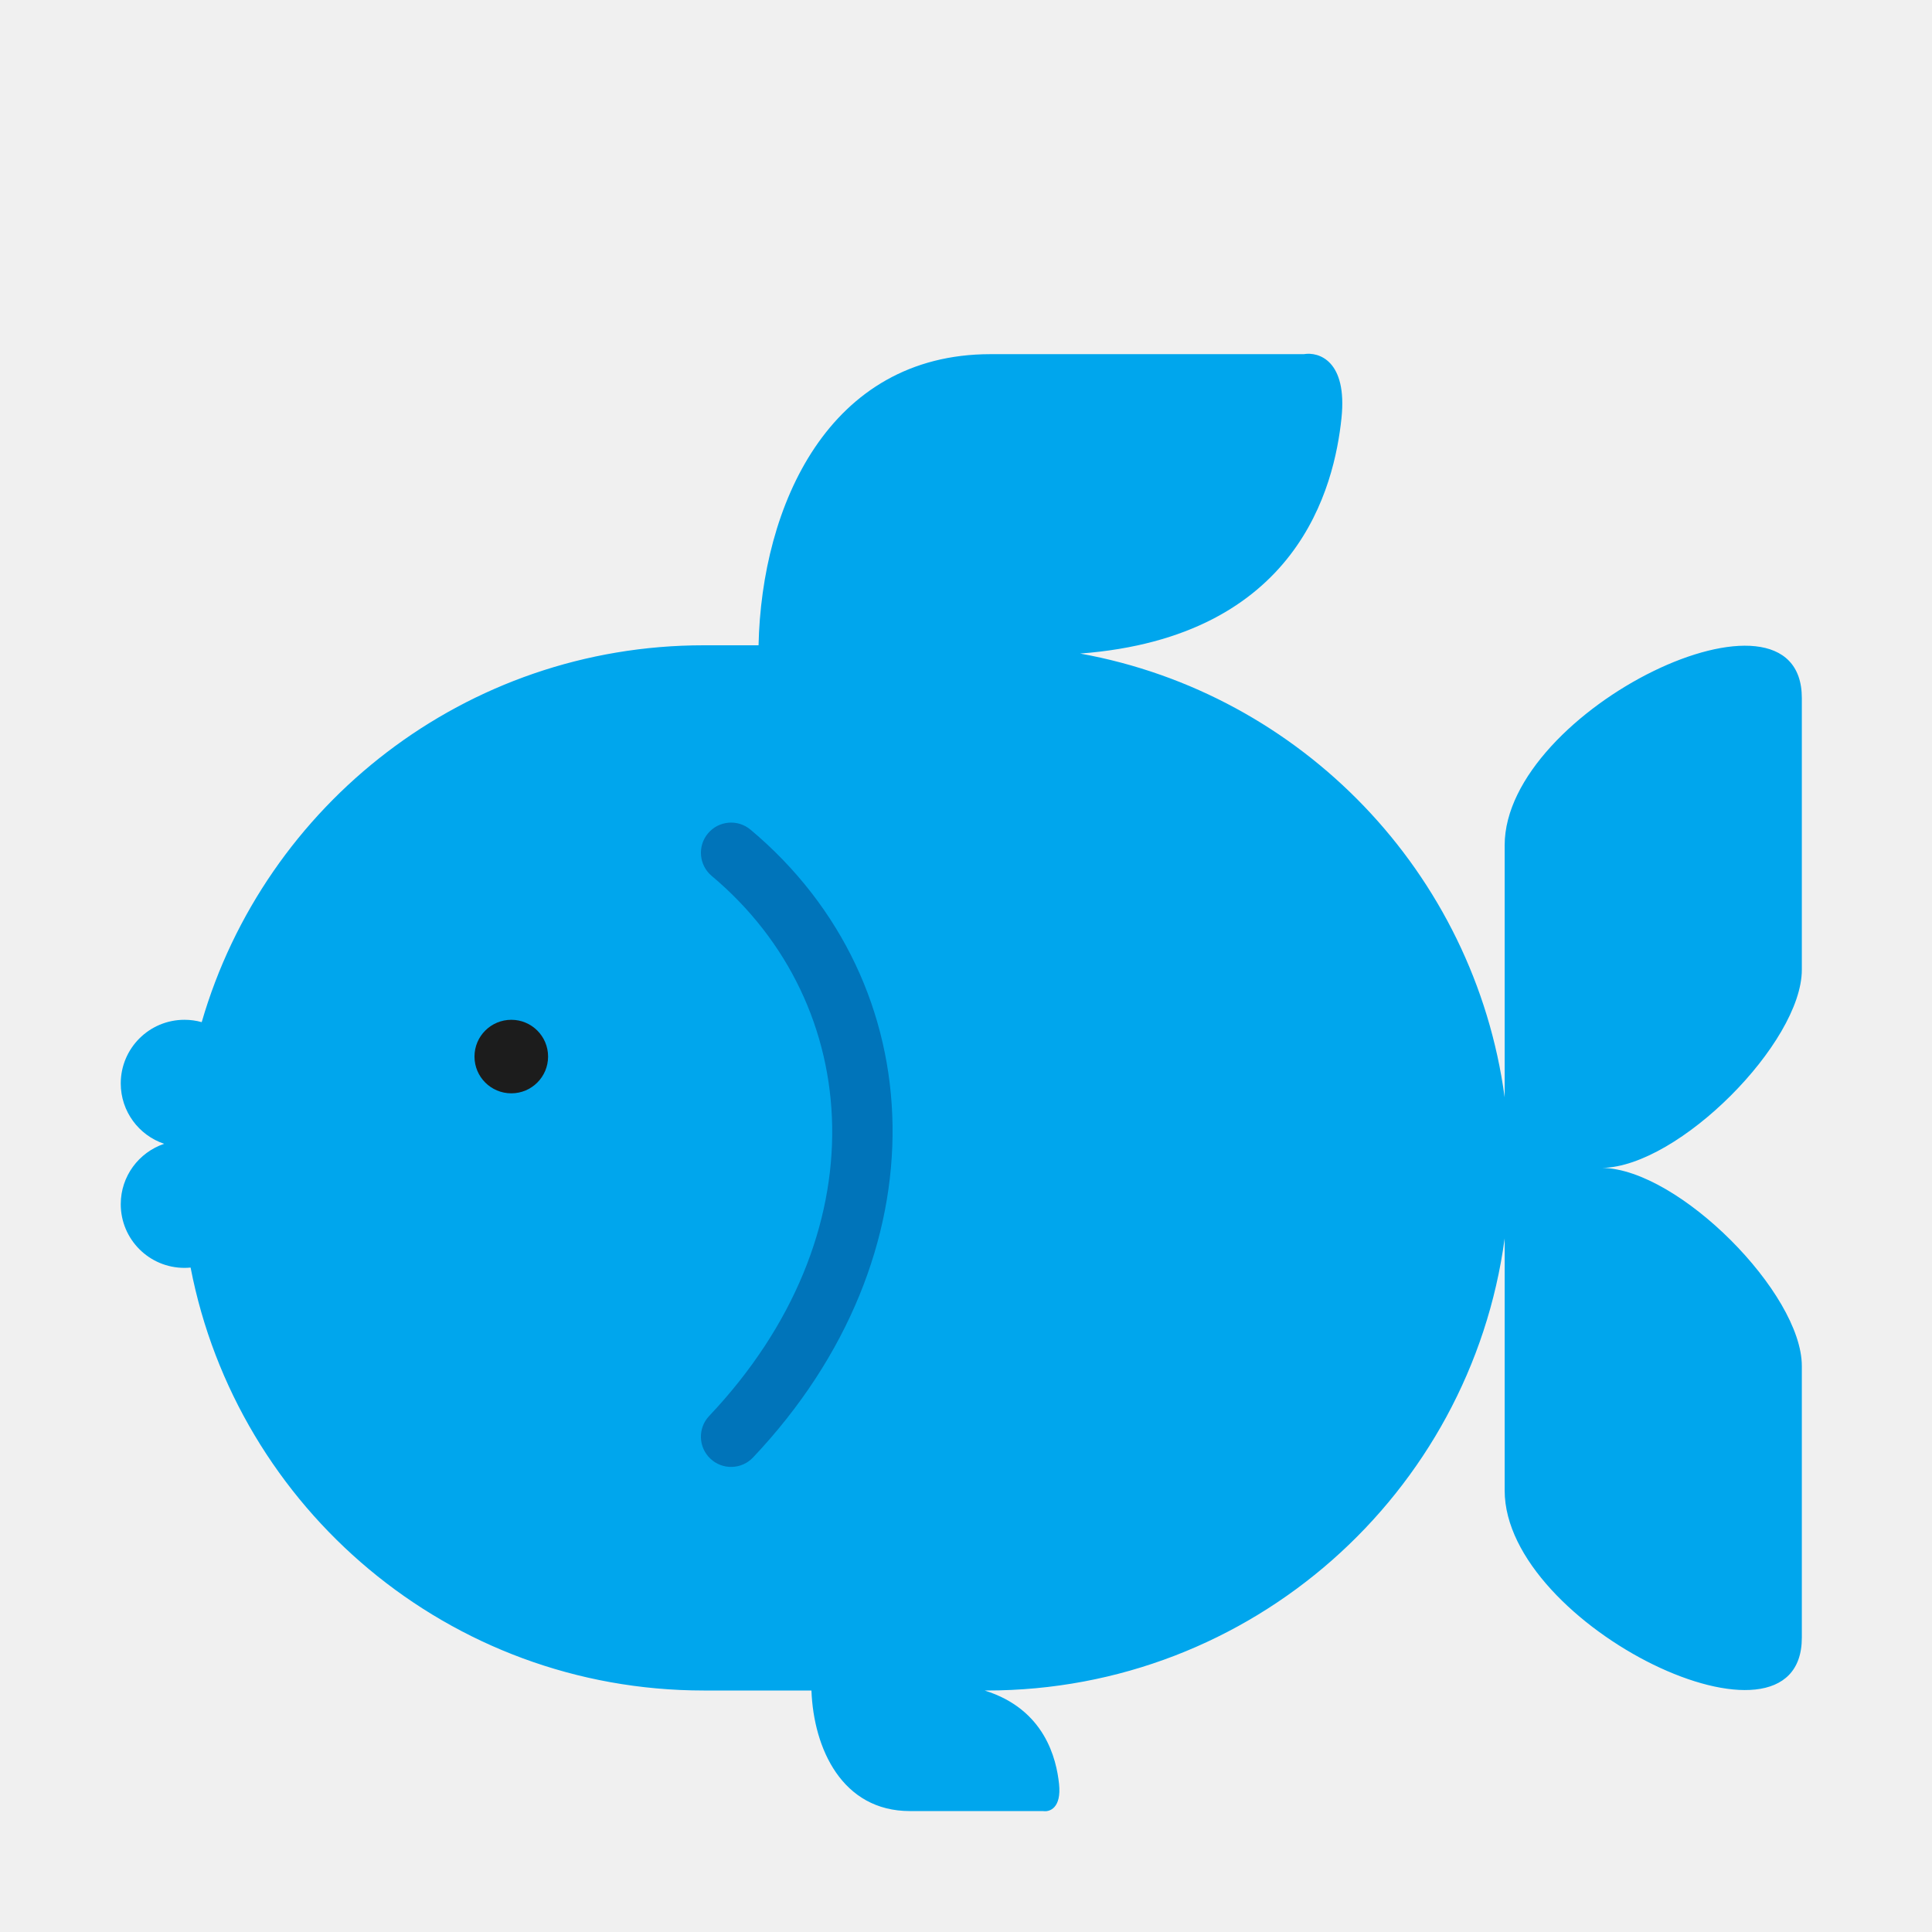
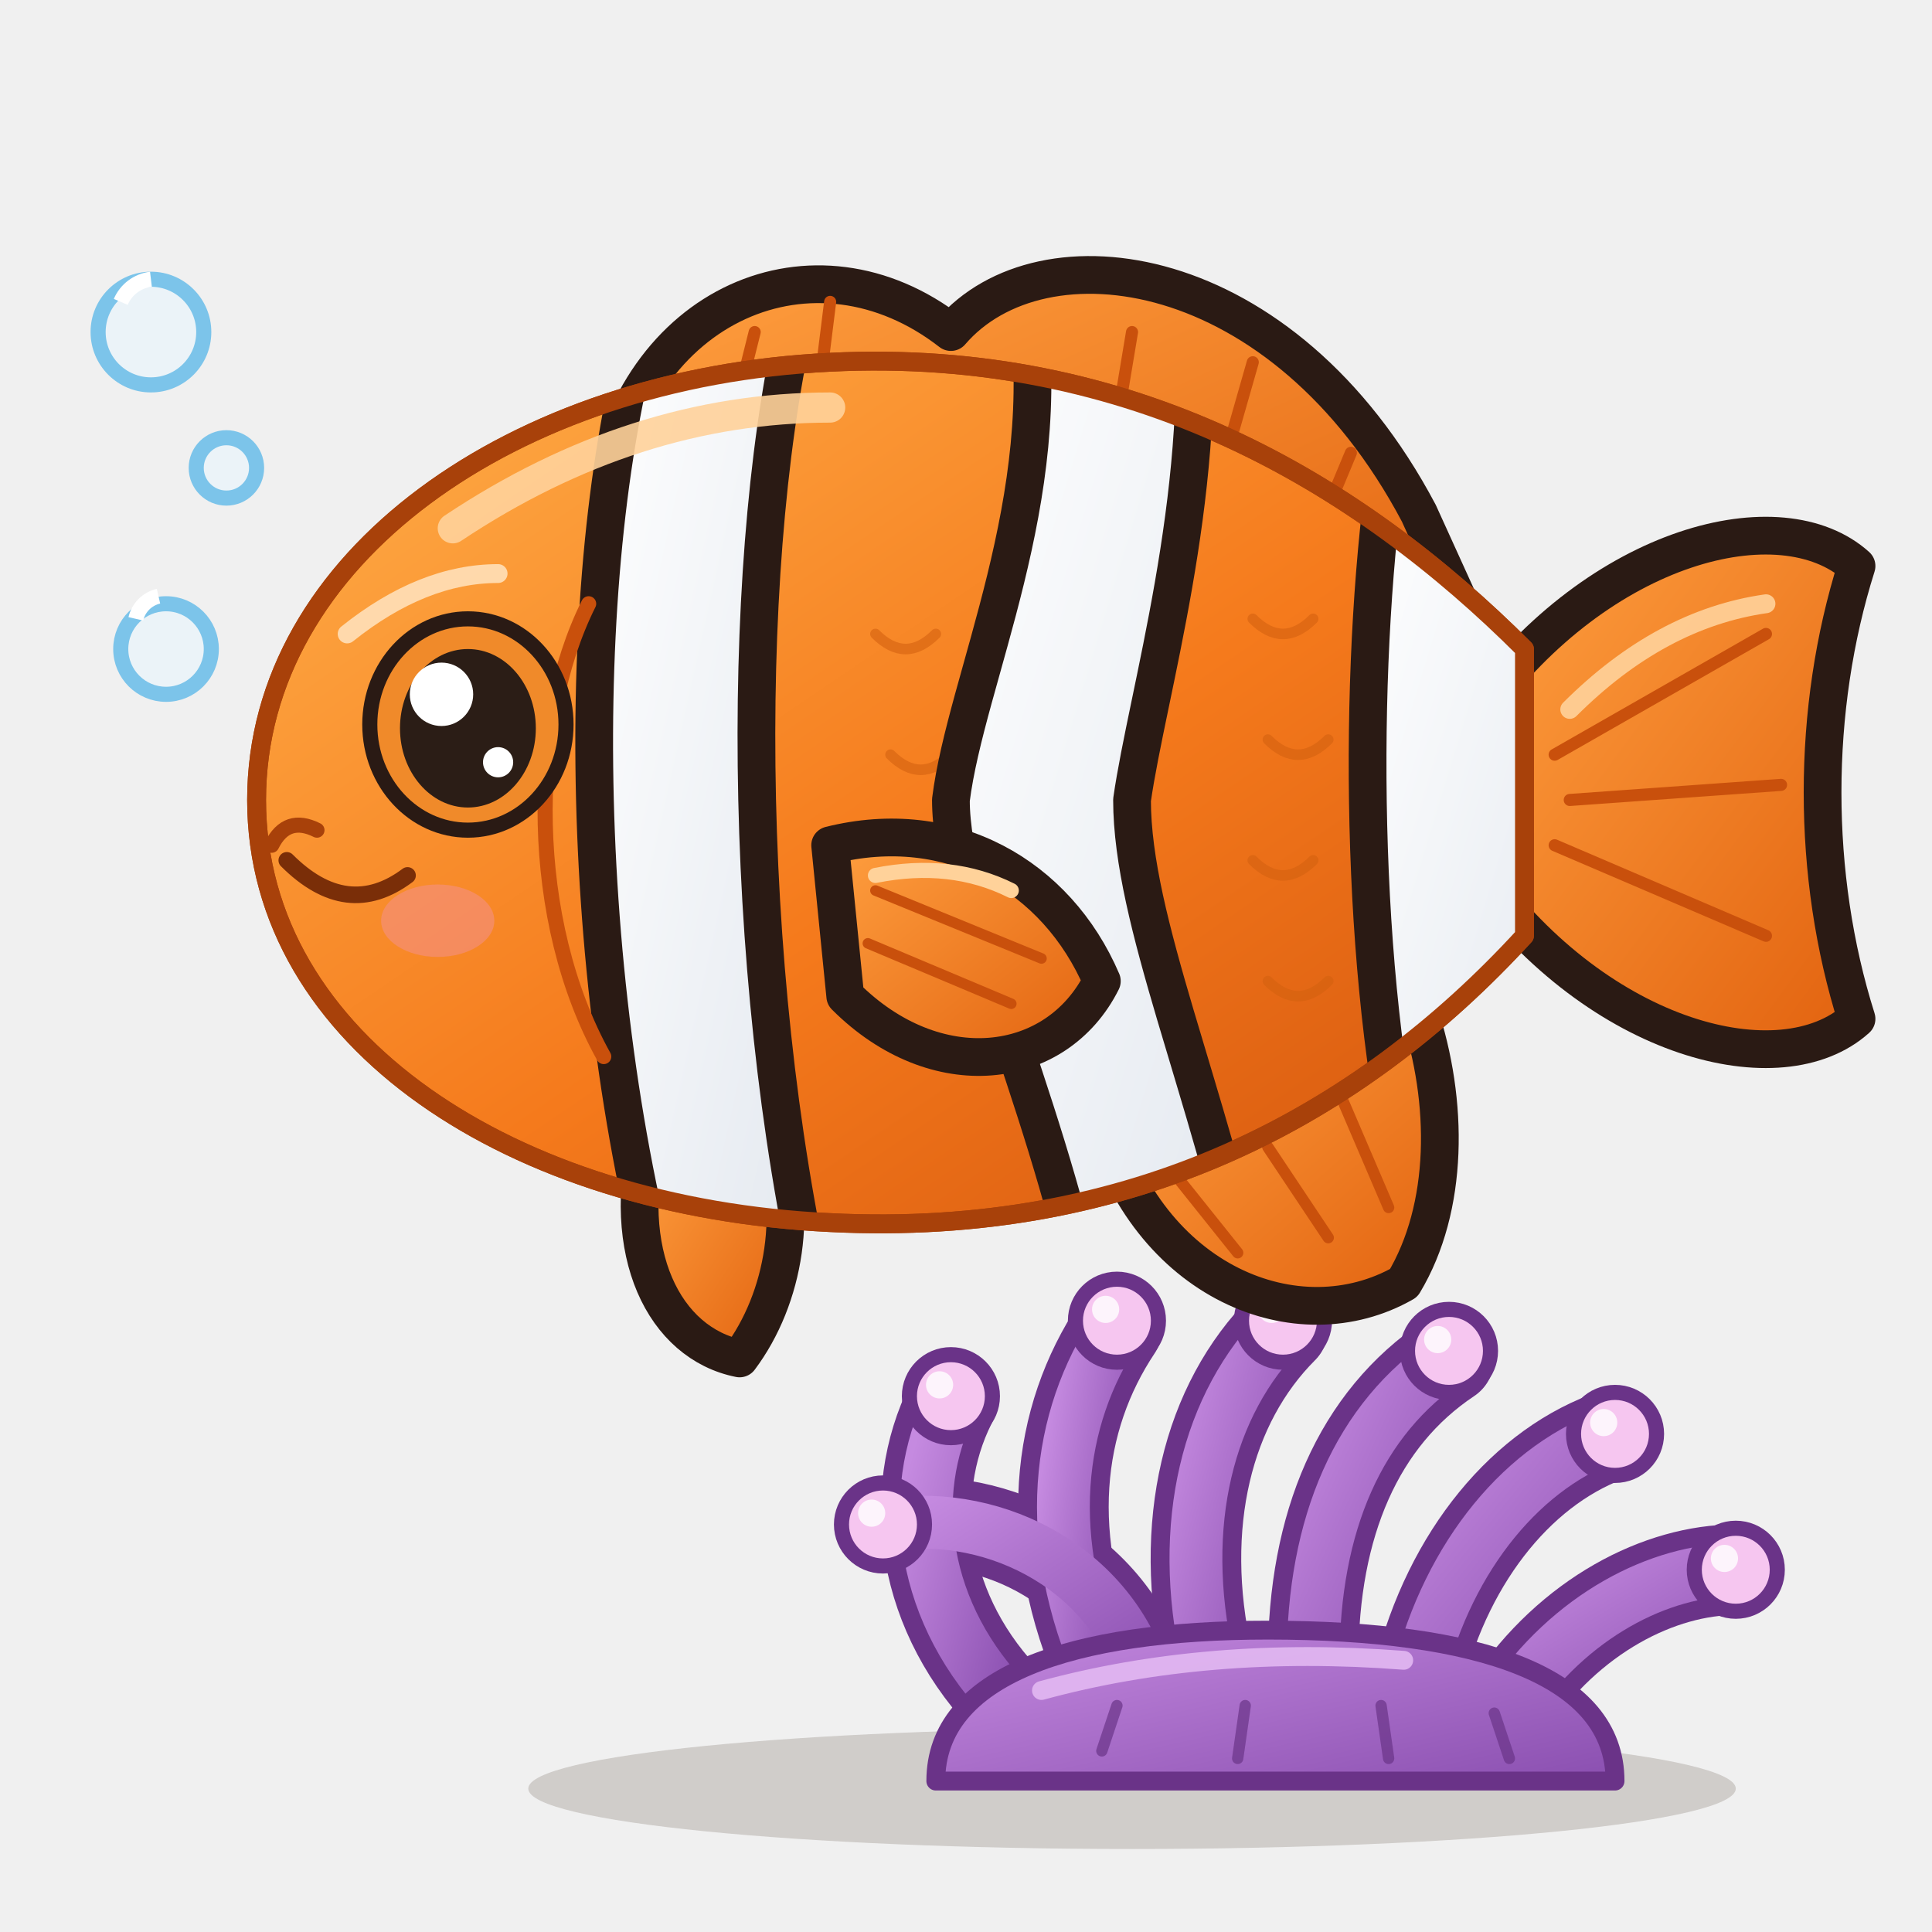
- <svg xmlns="http://www.w3.org/2000/svg" width="32" height="32" viewBox="0 0 32 32" fill="none">
-   <path d="M16.406 5.866C13.72 5.866 12.614 8.383 12.564 10.688H11.656C7.713 10.688 4.386 13.324 3.341 16.93C3.25 16.904 3.154 16.891 3.055 16.891C2.472 16.891 2 17.363 2 17.945C2 18.41 2.301 18.805 2.719 18.945C2.301 19.086 2 19.48 2 19.945C2 20.528 2.472 21 3.055 21C3.089 21 3.124 20.998 3.157 20.995C3.928 24.986 7.44 28 11.656 28H13.44C13.476 28.965 13.949 29.997 15.071 29.997H17.276C17.382 30.015 17.584 29.951 17.541 29.546C17.498 29.14 17.31 28.311 16.308 28H16.344C20.728 28 24.352 24.74 24.922 20.512V24.688C24.922 26.938 29.844 29.313 29.844 27.125V22.625C29.844 21.42 27.805 19.365 26.54 19.344C27.805 19.323 29.844 17.268 29.844 16.062V11.562C29.844 9.375 24.922 11.75 24.922 14V18.176C24.42 14.457 21.557 11.487 17.891 10.825C21.509 10.55 22.101 8.05 22.219 6.927C22.319 5.975 21.844 5.823 21.594 5.866H16.406Z" fill="#00A6ED" />
-   <path d="M11.726 13.804C11.903 13.592 12.219 13.564 12.431 13.742C15.48 16.297 15.641 20.791 12.473 24.14C12.283 24.341 11.966 24.35 11.766 24.16C11.565 23.97 11.556 23.654 11.746 23.453C14.578 20.459 14.333 16.641 11.788 14.508C11.577 14.331 11.549 14.015 11.726 13.804Z" fill="#0074BA" />
-   <path d="M9.078 17.5C9.078 17.837 8.805 18.109 8.469 18.109C8.132 18.109 7.859 17.837 7.859 17.5C7.859 17.163 8.132 16.891 8.469 16.891C8.805 16.891 9.078 17.163 9.078 17.5Z" fill="#1C1C1C" />
+ <svg xmlns="http://www.w3.org/2000/svg" viewBox="0 0 256 256">
+   <defs>
+     <linearGradient id="peixe-corpo" x1="0" y1="0" x2="1" y2="1">
+       <stop offset="0" stop-color="#ffb04a" />
+       <stop offset="0.55" stop-color="#f57a1c" />
+       <stop offset="1" stop-color="#d4560e" />
+     </linearGradient>
+     <linearGradient id="peixe-nadadeira" x1="0" y1="0" x2="1" y2="1">
+       <stop offset="0" stop-color="#ffa040" />
+       <stop offset="1" stop-color="#e2620f" />
+     </linearGradient>
+     <linearGradient id="peixe-faixa" x1="0" y1="0" x2="1" y2="1">
+       <stop offset="0" stop-color="#ffffff" />
+       <stop offset="1" stop-color="#e3e8ef" />
+     </linearGradient>
+     <linearGradient id="peixe-anemona" x1="0" y1="0" x2="1" y2="1">
+       <stop offset="0" stop-color="#c58ae0" />
+       <stop offset="1" stop-color="#8a4fb0" />
+     </linearGradient>
+     <clipPath id="peixe-clip-corpo">
+       <path d="M34 106 C34 74 68 50 110 48 C150 46 180 64 202 86 L202 124 C180 148 150 164 110 162 C68 160 34 138 34 106 Z" />
+     </clipPath>
+   </defs>
+   <g id="sombra">
+     <ellipse cx="150" cy="237" rx="80" ry="8" fill="#3b2a1a" opacity="0.18" />
+   </g>
+   <g id="anemona" stroke-linejoin="round" stroke-linecap="round" fill="none">
+     <g stroke="#6a3388" stroke-width="12">
+       <path d="M134 226 C122 214 120 198 126 186" />
+       <path d="M146 222 C138 204 140 188 148 176" />
+       <path d="M160 220 C156 202 160 186 170 176" />
+       <path d="M174 220 C174 202 180 188 192 180" />
+       <path d="M188 222 C192 206 202 194 214 190" />
+       <path d="M200 226 C208 214 220 208 230 208" />
+       <path d="M152 224 C148 208 132 200 118 202" />
+     </g>
+     <g stroke="url(#peixe-anemona)" stroke-width="7">
+       <path d="M134 226 C122 214 120 198 126 186" />
+       <path d="M146 222 C138 204 140 188 148 176" />
+       <path d="M160 220 C156 202 160 186 170 176" />
+       <path d="M174 220 C174 202 180 188 192 180" />
+       <path d="M188 222 C192 206 202 194 214 190" />
+       <path d="M200 226 C208 214 220 208 230 208" />
+       <path d="M152 224 C148 208 132 200 118 202" />
+     </g>
+     <g fill="#f6c6f0" stroke="#6a3388" stroke-width="2">
+       <circle cx="126" cy="185" r="5.5" />
+       <circle cx="148" cy="175" r="5.5" />
+       <circle cx="170" cy="175" r="5.5" />
+       <circle cx="192" cy="179" r="5.5" />
+       <circle cx="214" cy="190" r="5.5" />
+       <circle cx="230" cy="208" r="5.5" />
+       <circle cx="117" cy="202" r="5.5" />
+     </g>
+     <g fill="#ffffff" stroke="none" opacity="0.8">
+       <circle cx="124.5" cy="183.5" r="1.8" />
+       <circle cx="146.5" cy="173.5" r="1.8" />
+       <circle cx="168.5" cy="173.5" r="1.8" />
+       <circle cx="190.5" cy="177.5" r="1.8" />
+       <circle cx="212.5" cy="188.5" r="1.8" />
+       <circle cx="228.5" cy="206.5" r="1.8" />
+       <circle cx="115.5" cy="200.5" r="1.8" />
+     </g>
+     <path d="M124 236 C124 222 142 216 168 216 C196 216 214 222 214 236 Z" fill="url(#peixe-anemona)" stroke="#6a3388" stroke-width="2.5" />
+     <path d="M138 224 Q160 218 186 220" stroke="#e2b8f2" stroke-width="2.5" opacity="0.9" />
+     <path d="M146 232 l2 -6 M164 233 l1 -7 M184 233 l-1 -7 M200 233 l-2 -6" stroke="#6a3388" stroke-width="1.5" opacity="0.7" />
+   </g>
+   <g id="nadadeiras-de-tras" stroke-linejoin="round" stroke-linecap="round" fill="url(#peixe-nadadeira)" stroke="#2a1a14" stroke-width="5">
+     <path d="M80 66 C84 40 108 30 126 44 C138 30 170 34 188 68 L198 90 L82 76 Z" />
+     <path d="M96 60 l4 -16 M108 56 l2 -16 M148 56 l2 -12 M162 62 l4 -14 M174 72 l5 -12" stroke="#c9500c" stroke-width="1.6" fill="none" />
+     <path d="M146 148 C152 170 172 178 186 170 C192 160 192 146 188 134 Z" />
+     <path d="M156 156 l8 10 M168 152 l8 12 M178 146 l6 14" stroke="#c9500c" stroke-width="1.5" fill="none" />
+     <path d="M86 150 C82 166 88 178 98 180 C104 172 106 160 102 150 Z" />
+     <path d="M196 94 C212 72 236 66 246 75 C240 94 240 116 246 135 C236 144 212 138 196 116 Z" />
+     <path d="M206 100 L234 84 M208 106 L236 104 M206 112 L234 124" stroke="#c9500c" stroke-width="1.6" fill="none" />
+     <path d="M208 94 Q220 82 234 80" stroke="#ffd29a" stroke-width="2.5" fill="none" opacity="0.9" />
+   </g>
+   <g id="corpo" stroke-linejoin="round" stroke-linecap="round">
+     <path d="M34 106 C34 74 68 50 110 48 C150 46 180 64 202 86 L202 124 C180 148 150 164 110 162 C68 160 34 138 34 106 Z" fill="url(#peixe-corpo)" stroke="#a8410a" stroke-width="2.5" />
+     <g clip-path="url(#peixe-clip-corpo)" fill="none" stroke="#d4600f" stroke-width="1.4" opacity="0.6">
+       <path d="M116 84 q4 4 8 0 M118 100 q4 4 8 0 M116 116 q4 4 8 0 M118 132 q4 4 8 0" />
+       <path d="M166 82 q4 4 8 0 M168 98 q4 4 8 0 M166 114 q4 4 8 0 M168 130 q4 4 8 0" />
+     </g>
+     <g clip-path="url(#peixe-clip-corpo)" fill="url(#peixe-faixa)" stroke="#2a1a14" stroke-width="5">
+       <path d="M86 40 C76 72 76 128 88 172 L108 172 C98 128 98 72 106 40 Z" />
+       <path d="M136 40 C140 66 128 90 126 106 C126 120 138 144 144 172 L166 172 C160 144 150 122 150 106 C152 92 160 66 158 40 Z" />
+       <path d="M184 60 C180 86 180 126 186 154 L210 154 L210 60 Z" />
+     </g>
+     <path d="M60 70 Q84 54 110 54" fill="none" stroke="#ffd29a" stroke-width="4" opacity="0.9" />
+     <path d="M34 106 C34 74 68 50 110 48 C150 46 180 64 202 86 L202 124 C180 148 150 164 110 162 C68 160 34 138 34 106 Z" fill="none" stroke="#a8410a" stroke-width="2.5" />
+     <path d="M78 80 C70 96 70 122 80 140" fill="none" stroke="#c9500c" stroke-width="2" />
+   </g>
+   <g id="peitoral" stroke-linejoin="round" stroke-linecap="round">
+     <path d="M110 112 C126 108 140 116 146 130 C140 142 124 144 112 132 Z" fill="url(#peixe-nadadeira)" stroke="#2a1a14" stroke-width="5" />
+     <path d="M116 118 L138 127 M115 125 L134 133" stroke="#c9500c" stroke-width="1.4" fill="none" />
+     <path d="M116 116 Q126 114 134 118" stroke="#ffd29a" stroke-width="2" fill="none" />
+   </g>
+   <g id="rosto" stroke-linejoin="round" stroke-linecap="round">
+     <path d="M36 112 Q38 108 42 110" fill="none" stroke="#a8410a" stroke-width="2" />
+     <path d="M38 114 Q46 122 54 116" fill="none" stroke="#7a2e08" stroke-width="2.2" />
+     <ellipse cx="58" cy="122" rx="7.5" ry="4.8" fill="#f4908a" opacity="0.55" />
+     <path d="M46 84 Q56 76 66 76" fill="none" stroke="#ffe0b8" stroke-width="2.5" opacity="0.9" />
+   </g>
+   <g id="olhos">
+     <ellipse cx="62" cy="96" rx="13" ry="14" fill="#f08a2a" stroke="#2a1a14" stroke-width="2" />
+     <ellipse cx="62" cy="96.5" rx="9" ry="10.5" fill="#2b1d16" />
+     <circle cx="58.5" cy="92" r="4.2" fill="#fff" />
+     <circle cx="66" cy="101" r="2" fill="#fff" />
+   </g>
+   <g id="bolhas" fill="#e6f6ff" fill-opacity="0.5" stroke="#7cc4ea" stroke-width="2">
+     <circle cx="22" cy="86" r="6" />
+     <circle cx="30" cy="62" r="4" />
+     <circle cx="20" cy="44" r="7" />
+     <path d="M18 82 a4 4 0 0 1 3 -3 M16 40 a5 5 0 0 1 4 -3" stroke="#ffffff" fill="none" />
+   </g>
</svg>
